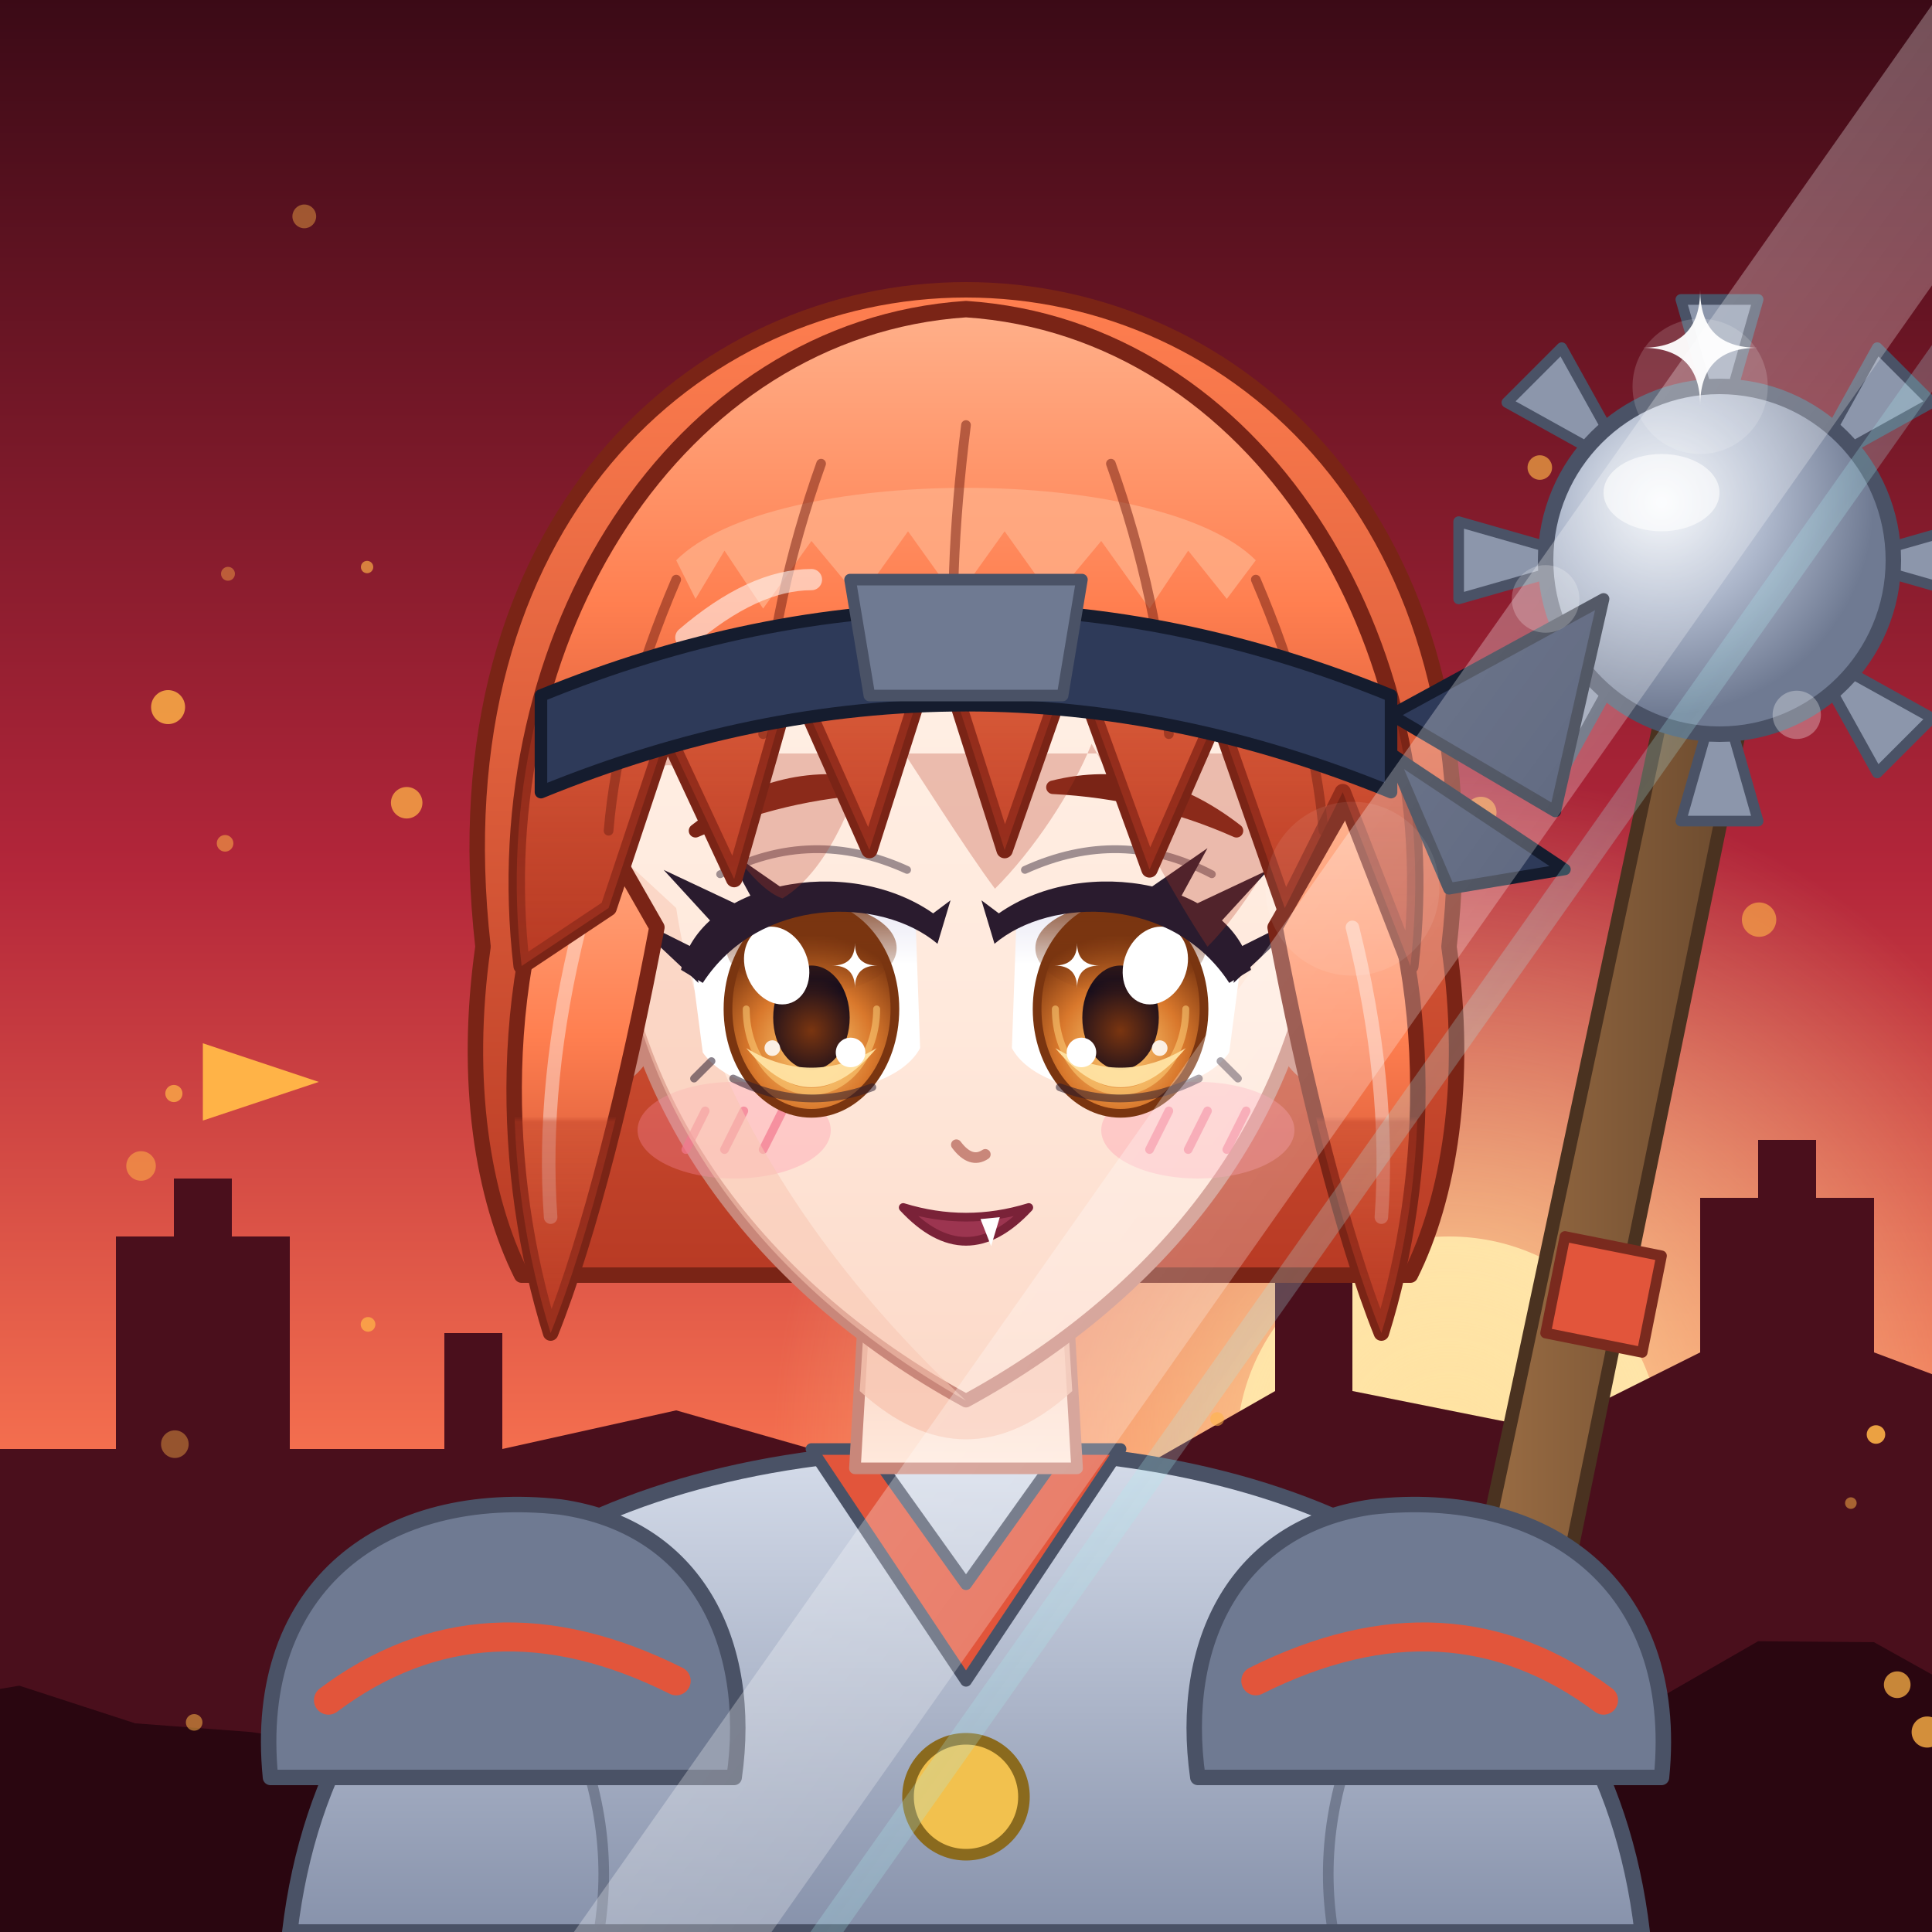
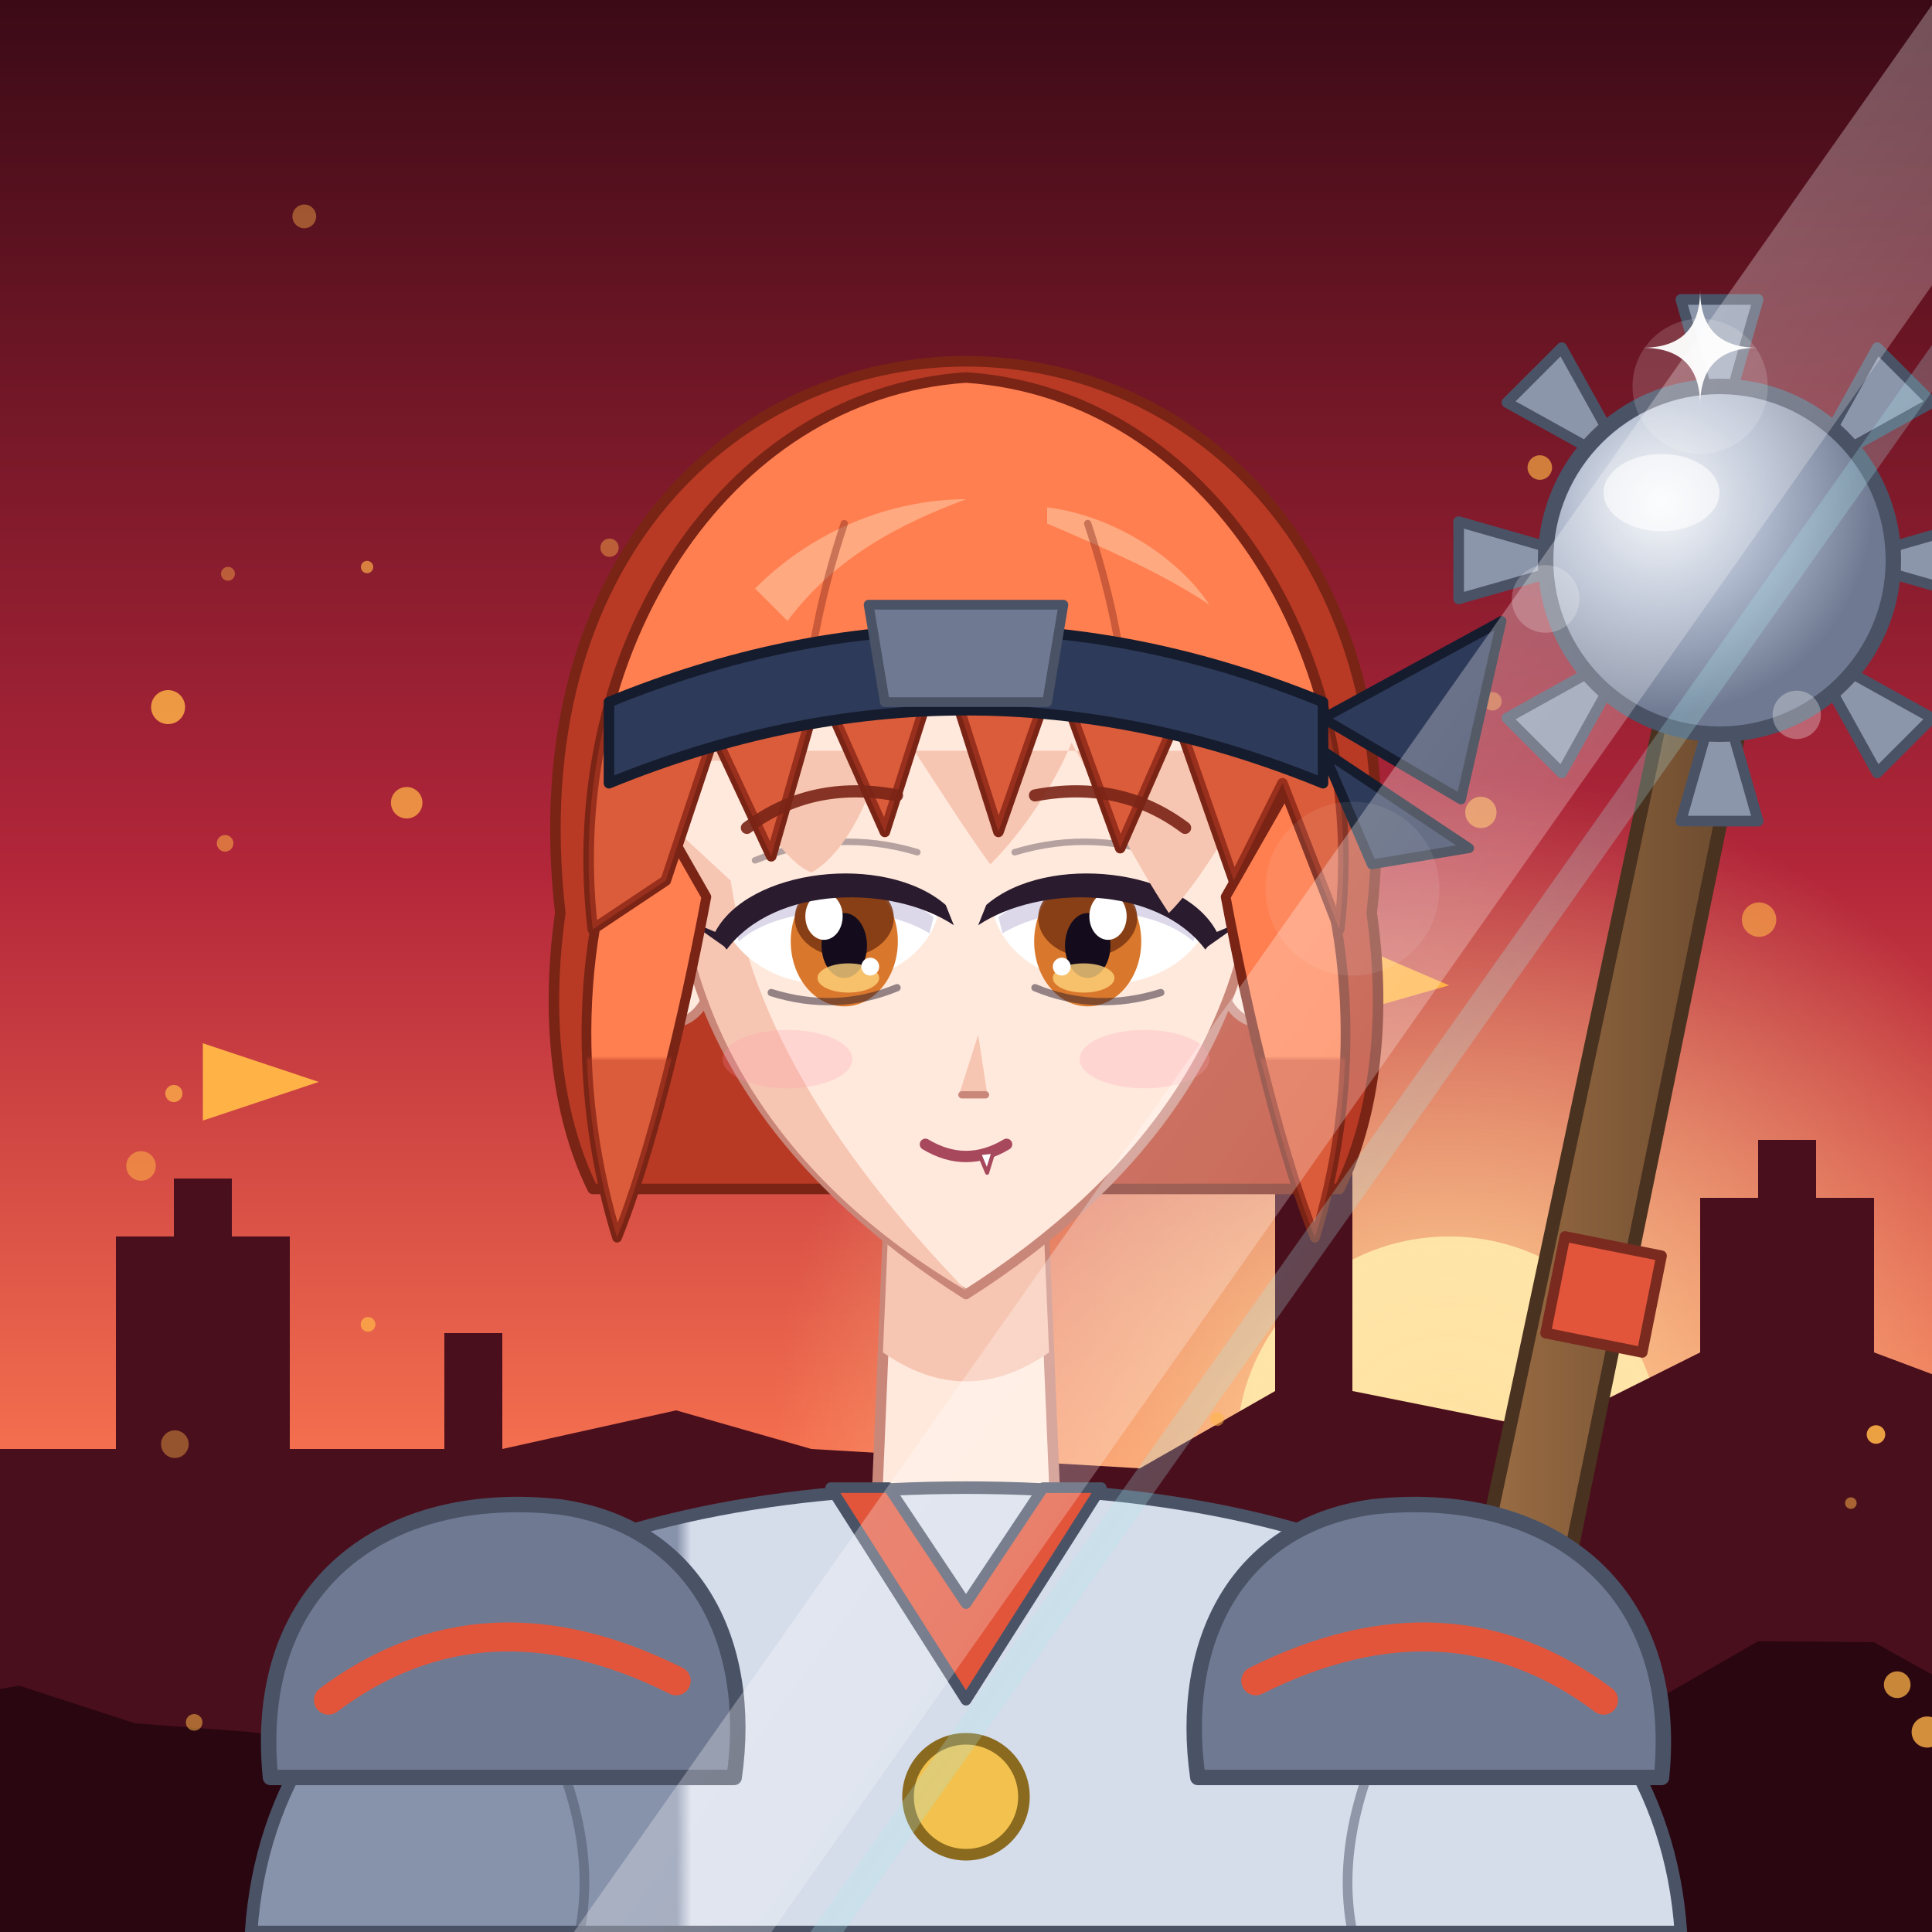
<svg xmlns="http://www.w3.org/2000/svg" viewBox="0 0 200 200" width="200" height="200">
  <defs>
    <linearGradient id="hair" x1="0" y1="0" x2="0" y2="1">
-       <stop offset="0" stop-color="#FFB08A" />
-       <stop offset="0.45" stop-color="#FF7F50" />
+       <stop offset="0" stop-color="#FF7F50" />
+       <stop offset="1" stop-color="#FF7F50" />
+     </linearGradient>
+     <linearGradient id="hairback" x1="0" y1="0" x2="0" y2="1">
+       <stop offset="0" stop-color="#B83A24" />
      <stop offset="1" stop-color="#B83A24" />
    </linearGradient>
-     <linearGradient id="hairback" x1="0" y1="0" x2="0" y2="1">
-       <stop offset="0" stop-color="#FF7F50" />
-       <stop offset="1" stop-color="#B83A24" />
+     <linearGradient id="outfit" x1="0" y1="0" x2="1" y2="0">
+       <stop offset="0" stop-color="#8792AB" />
+       <stop offset="0.3" stop-color="#8792AB" />
+       <stop offset="0.31" stop-color="#D5DCEA" />
+       <stop offset="1" stop-color="#D5DCEA" />
    </linearGradient>
    <linearGradient id="cel" x1="0" y1="0" x2="0" y2="1">
      <stop offset="0" stop-color="#B83A24" stop-opacity="0" />
      <stop offset="0.6" stop-color="#B83A24" stop-opacity="0" />
-       <stop offset="0.61" stop-color="#B83A24" stop-opacity="0.4" />
-       <stop offset="1" stop-color="#B83A24" stop-opacity="0.55" />
+       <stop offset="0.61" stop-color="#B83A24" stop-opacity="0.5" />
+       <stop offset="1" stop-color="#B83A24" stop-opacity="0.5" />
    </linearGradient>
-     <linearGradient id="outfit" x1="0" y1="0" x2="0" y2="1">
-       <stop offset="0" stop-color="#D5DCEA" />
-       <stop offset="1" stop-color="#8792AB" />
-     </linearGradient>
-     <linearGradient id="skin" x1="0" y1="0" x2="0" y2="1">
-       <stop offset="0" stop-color="#FFF3EA" />
-       <stop offset="0.6" stop-color="#FFE9DC" />
-       <stop offset="1" stop-color="#FCD9C8" />
-     </linearGradient>
-     <linearGradient id="neck" x1="0" y1="0" x2="0" y2="1">
-       <stop offset="0" stop-color="#F7C6B2" />
-       <stop offset="1" stop-color="#FFE9DC" />
-     </linearGradient>
-     <linearGradient id="sclera" x1="0" y1="0" x2="0" y2="1">
-       <stop offset="0" stop-color="#E6E4F2" />
-       <stop offset="0.35" stop-color="#FFFFFF" />
-       <stop offset="1" stop-color="#FFFFFF" />
-     </linearGradient>
-     <radialGradient id="iris" gradientUnits="userSpaceOnUse" cx="84" cy="108" r="13" fx="84" fy="108">
-       <stop offset="0" stop-color="#FFD27A" stop-opacity="1" />
-       <stop offset="0.55" stop-color="#D9782C" stop-opacity="1" />
-       <stop offset="1" stop-color="#7A3510" stop-opacity="1" />
-     </radialGradient>
-     <radialGradient id="pupil" gradientUnits="userSpaceOnUse" cx="84" cy="106" r="6" fx="84" fy="106">
-       <stop offset="0" stop-color="#7A3510" stop-opacity="1" />
-       <stop offset="1" stop-color="#140C1C" stop-opacity="1" />
-     </radialGradient>
-     <linearGradient id="lid" x1="0" y1="0" x2="0" y2="1">
-       <stop offset="0" stop-color="#7A3510" stop-opacity="0.8" />
-       <stop offset="1" stop-color="#7A3510" stop-opacity="0.0" />
-     </linearGradient>
-     <radialGradient id="blush" gradientUnits="userSpaceOnUse" cx="0" cy="0" r="1" fx="0" fy="0">
-       <stop offset="0" stop-color="#FF7D9C" stop-opacity="0.55" />
-       <stop offset="1" stop-color="#FF7D9C" stop-opacity="0" />
-     </radialGradient>
    <linearGradient id="wood" x1="0" y1="0" x2="1" y2="0">
      <stop offset="0" stop-color="#A8774A" />
      <stop offset="1" stop-color="#6B4A2E" />
    </linearGradient>
    <radialGradient id="steel" gradientUnits="userSpaceOnUse" cx="172" cy="52" r="22" fx="172" fy="52">
      <stop offset="0" stop-color="#F4F7FB" stop-opacity="1" />
      <stop offset="0.5" stop-color="#AEB8CC" stop-opacity="1" />
      <stop offset="1" stop-color="#6F7A92" stop-opacity="1" />
    </radialGradient>
    <linearGradient id="bg" x1="0" y1="0" x2="0" y2="1">
      <stop offset="0" stop-color="#3A0A16" />
      <stop offset="0.45" stop-color="#B3263A" />
      <stop offset="0.8" stop-color="#FF7B52" />
      <stop offset="1" stop-color="#FFC07A" />
    </linearGradient>
    <radialGradient id="sun" gradientUnits="userSpaceOnUse" cx="150" cy="150" r="70" fx="150" fy="150">
      <stop offset="0" stop-color="#FFE2A0" stop-opacity="0.95" />
      <stop offset="1" stop-color="#FFE2A0" stop-opacity="0" />
    </radialGradient>
    <linearGradient id="beam" x1="0" y1="0" x2="1" y2="1">
      <stop offset="0" stop-color="#FFFFFF" stop-opacity="0" />
      <stop offset="0.4" stop-color="#FFFFFF" stop-opacity="0.32" />
      <stop offset="1" stop-color="#FFFFFF" stop-opacity="0" />
    </linearGradient>
    <linearGradient id="prism" x1="0" y1="0" x2="1" y2="1">
      <stop offset="0" stop-color="#FF9AD5" stop-opacity="0" />
      <stop offset="0.4" stop-color="#9AE7FF" stop-opacity="0.3" />
      <stop offset="1" stop-color="#FFF59A" stop-opacity="0" />
    </linearGradient>
  </defs>
  <rect x="0" y="0" width="200" height="200" fill="url(#bg)" />
  <circle cx="150" cy="150" r="22" fill="#FFE9B8" />
  <circle cx="150" cy="150" r="70" fill="url(#sun)" />
  <path d="M-10,210 L-10,150 L12,150 L12,128 L18,128 L18,122 L24,122 L24,128 L30,128 L30,150 L46,150 L46,138 L52,138 L52,150 L70,146 L84,150 L118,152 L132,144 L132,118 L136,112 L140,118 L140,144 L160,148 L176,140 L176,124 L182,124 L182,118 L188,118 L188,124 L194,124 L194,140 L210,146 L210,210 Z" fill="#4A0F1C" />
  <path d="M136,112 L136,96 L150,102 L136,106" fill="#FFB347" />
  <path d="M21,122 L21,108 L33,112 L21,116" fill="#FFB347" />
  <path d="M-10,210 L-10.0,176.5 L2.0,174.5 L14.0,178.4 L26.0,179.3 L38.0,181.1 L50.0,182.0 L62.0,181.9 L74.0,179.8 L86.0,180.0 L98.0,178.7 L110.0,167.3 L122.0,172.1 L134.0,163.4 L146.0,169.6 L158.0,166.3 L170.0,176.8 L182.0,169.9 L194.0,170.0 L206.0,176.7 L210,210 Z" fill="#2A0610" />
  <circle cx="90.5" cy="109.6" r="1.71" fill="#FFB347" opacity="0.66" />
  <circle cx="101.6" cy="114.0" r="0.82" fill="#FFB347" opacity="0.68" />
  <circle cx="126.0" cy="146.9" r="0.71" fill="#FFB347" opacity="0.57" />
  <circle cx="18.1" cy="149.5" r="1.43" fill="#FFB347" opacity="0.42" />
  <circle cx="196.4" cy="174.4" r="1.38" fill="#FFB347" opacity="0.74" />
  <circle cx="31.5" cy="22.4" r="1.23" fill="#FFB347" opacity="0.43" />
  <circle cx="38.0" cy="58.7" r="0.64" fill="#FFB347" opacity="0.66" />
  <circle cx="88.1" cy="154.8" r="1.22" fill="#FFB347" opacity="0.75" />
  <circle cx="100.0" cy="126.0" r="1.15" fill="#FFB347" opacity="0.55" />
  <circle cx="199.5" cy="179.3" r="1.61" fill="#FFB347" opacity="0.79" />
  <circle cx="63.1" cy="56.7" r="0.95" fill="#FFB347" opacity="0.44" />
  <circle cx="153.3" cy="84.1" r="1.62" fill="#FFB347" opacity="0.61" />
  <circle cx="191.6" cy="155.6" r="0.60" fill="#FFB347" opacity="0.52" />
  <circle cx="182.1" cy="95.2" r="1.78" fill="#FFB347" opacity="0.62" />
  <circle cx="14.6" cy="120.7" r="1.53" fill="#FFB347" opacity="0.55" />
  <circle cx="17.4" cy="73.2" r="1.76" fill="#FFB347" opacity="0.82" />
  <circle cx="23.6" cy="59.4" r="0.72" fill="#FFB347" opacity="0.43" />
  <circle cx="159.4" cy="48.4" r="1.27" fill="#FFB347" opacity="0.65" />
  <circle cx="38.1" cy="137.1" r="0.76" fill="#FFB347" opacity="0.75" />
  <circle cx="23.3" cy="87.3" r="0.86" fill="#FFB347" opacity="0.55" />
  <circle cx="194.2" cy="148.5" r="0.96" fill="#FFB347" opacity="0.89" />
  <circle cx="42.1" cy="83.1" r="1.63" fill="#FFB347" opacity="0.75" />
  <circle cx="20.1" cy="178.3" r="0.86" fill="#FFB347" opacity="0.54" />
  <circle cx="154.5" cy="72.6" r="0.96" fill="#FFB347" opacity="0.44" />
  <circle cx="18.0" cy="113.2" r="0.89" fill="#FFB347" opacity="0.73" />
  <circle cx="74.3" cy="92.5" r="1.75" fill="#FFB347" opacity="0.67" />
  <path d="M146,196 L172,74 L180,76 L155,198 Z" fill="url(#wood)" stroke="#4A3220" stroke-width="1.4" stroke-linejoin="round" stroke-linecap="round" />
  <path d="M191,58 L205,62 L205,54 Z" fill="#8C96AB" stroke="#4A5266" stroke-width="1.1" stroke-linejoin="round" stroke-linecap="round" />
  <path d="M165,58 L151,54 L151,62 Z" fill="#8C96AB" stroke="#4A5266" stroke-width="1.1" stroke-linejoin="round" stroke-linecap="round" />
  <path d="M178,71 L174,85 L182,85 Z" fill="#8C96AB" stroke="#4A5266" stroke-width="1.1" stroke-linejoin="round" stroke-linecap="round" />
  <path d="M178,45 L182,31 L174,31 Z" fill="#8C96AB" stroke="#4A5266" stroke-width="1.1" stroke-linejoin="round" stroke-linecap="round" />
  <path d="M187.23,67.23 L194.33,80.01 L200.01,74.33 Z" fill="#8C96AB" stroke="#4A5266" stroke-width="1.1" stroke-linejoin="round" stroke-linecap="round" />
  <path d="M168.77,48.77 L161.67,35.99 L155.99,41.67 Z" fill="#8C96AB" stroke="#4A5266" stroke-width="1.1" stroke-linejoin="round" stroke-linecap="round" />
  <path d="M187.23,48.77 L200.01,41.67 L194.33,35.99 Z" fill="#8C96AB" stroke="#4A5266" stroke-width="1.1" stroke-linejoin="round" stroke-linecap="round" />
  <path d="M168.77,67.23 L155.99,74.33 L161.67,80.01 Z" fill="#8C96AB" stroke="#4A5266" stroke-width="1.1" stroke-linejoin="round" stroke-linecap="round" />
  <circle cx="178" cy="58" r="18" fill="url(#steel)" stroke="#4A5266" stroke-width="1.6" />
  <ellipse cx="172" cy="51" rx="6" ry="4" fill="#FFFFFF" opacity="0.6" />
  <path d="M162,128 L172,130 L170,140 L160,138 Z" fill="#E2553B" stroke="#7A2A1E" stroke-width="1.1" stroke-linejoin="round" stroke-linecap="round" />
-   <path d="M50,98 C45,54 72,30 100,30 C128,30 155,54 150,98 C152,112 150,124 146,132 L54,132 C50,124 48,112 50,98 Z" fill="url(#hairback)" stroke="#7A2416" stroke-width="1.6" stroke-linejoin="round" stroke-linecap="round" />
-   <path d="M30,200 C34,166 62,150 100,150 C138,150 166,166 170,200 Z" fill="url(#outfit)" stroke="#4A5266" stroke-width="1.6" stroke-linejoin="round" stroke-linecap="round" />
-   <path d="M58,176 Q64,188 62,200" fill="none" stroke="#4A5266" stroke-width="1.1" stroke-linecap="round" stroke-linejoin="round" opacity="0.5" />
-   <path d="M142,176 Q136,188 138,200" fill="none" stroke="#4A5266" stroke-width="1.1" stroke-linecap="round" stroke-linejoin="round" opacity="0.5" />
-   <path d="M84,150 L100,174 L116,150 L110,150 L100,164 L90,150 Z" fill="#E2553B" stroke="#4A5266" stroke-width="1.2" stroke-linejoin="round" stroke-linecap="round" />
+   <g transform="matrix(0.84 0 0 0.84 16 12.2)">
+     <path d="M50,98 C45,54 72,30 100,30 C128,30 155,54 150,98 C152,112 150,124 146,132 L54,132 C50,124 48,112 50,98 Z" fill="url(#hairback)" stroke="#7A2416" stroke-width="1.3" stroke-linejoin="round" stroke-linecap="round" />
+   </g>
+   <path d="M92,126 L108,126 L109.5,162 L90.5,162 Z" fill="#FFE9DC" stroke="#C9877A" stroke-width="1.1" stroke-linejoin="round" stroke-linecap="round" />
+   <path d="M92,126 L108,126 L108.6,140 Q100,146 91.4,140 Z" fill="#F7C6B2" />
+   <path d="M26,200 C28,170 58,154 100,154 C142,154 172,170 174,200 Z" fill="url(#outfit)" stroke="#4A5266" stroke-width="1.3" stroke-linejoin="round" stroke-linecap="round" />
+   <path d="M56,178 Q62,190 60,200" fill="none" stroke="#4A5266" stroke-width="1.0" stroke-linecap="round" stroke-linejoin="round" opacity="0.5" />
+   <path d="M144,178 Q138,190 140,200" fill="none" stroke="#4A5266" stroke-width="1.0" stroke-linecap="round" stroke-linejoin="round" opacity="0.5" />
+   <path d="M86,154 L100,176 L114,154 L108,154 L100,166 L92,154 Z" fill="#E2553B" stroke="#4A5266" stroke-width="1.1" stroke-linejoin="round" stroke-linecap="round" />
  <path d="M28,184 C26,164 40,154 58,156 C72,158 78,170 76,184 Z" fill="url(#steel)" stroke="#4A5266" stroke-width="1.6" stroke-linejoin="round" stroke-linecap="round" />
  <path d="M172,184 C174,164 160,154 142,156 C128,158 122,170 124,184 Z" fill="url(#steel)" stroke="#4A5266" stroke-width="1.6" stroke-linejoin="round" stroke-linecap="round" />
  <path d="M34,176 Q50,164 70,174" fill="none" stroke="#E2553B" stroke-width="3" stroke-linecap="round" stroke-linejoin="round" />
  <path d="M166,176 Q150,164 130,174" fill="none" stroke="#E2553B" stroke-width="3" stroke-linecap="round" stroke-linejoin="round" />
  <circle cx="100" cy="186" r="6" fill="#F2C14E" stroke="#8A6A1E" stroke-width="1.2" />
-   <ellipse cx="62.5" cy="104" rx="5.5" ry="8" fill="#FBD4C3" stroke="#C9877A" stroke-width="1.2" />
-   <ellipse cx="137.5" cy="104" rx="5.5" ry="8" fill="#FBD4C3" stroke="#C9877A" stroke-width="1.2" />
-   <path d="M90,126 L110,126 L111.5,152 L88.5,152 Z" fill="url(#neck)" stroke="#C9877A" stroke-width="1.2" stroke-linejoin="round" stroke-linecap="round" />
-   <path d="M89.5,136 Q100,150 110.5,136 L111,144 Q100,154 89,144 Z" fill="#F7C6B2" opacity="0.8" />
-   <path d="M63,88 C63,58 80,44 100,44 C120,44 137,58 137,88 C137,113 122,133 100,145 C78,133 63,113 63,88 Z" fill="url(#skin)" stroke="#C9877A" stroke-width="1.4" stroke-linejoin="round" stroke-linecap="round" />
-   <ellipse cx="76" cy="117" rx="10" ry="5" fill="#FF8FA8" opacity="0.32" />
-   <path d="M71,119 L73,115" fill="none" stroke="#F2788F" stroke-width="0.9" stroke-linecap="round" stroke-linejoin="round" opacity="0.7" />
-   <path d="M75,119 L77,115" fill="none" stroke="#F2788F" stroke-width="0.9" stroke-linecap="round" stroke-linejoin="round" opacity="0.7" />
-   <path d="M79,119 L81,115" fill="none" stroke="#F2788F" stroke-width="0.9" stroke-linecap="round" stroke-linejoin="round" opacity="0.7" />
-   <ellipse cx="124" cy="117" rx="10" ry="5" fill="#FF8FA8" opacity="0.32" />
-   <path d="M119,119 L121,115" fill="none" stroke="#F2788F" stroke-width="0.9" stroke-linecap="round" stroke-linejoin="round" opacity="0.7" />
-   <path d="M123,119 L125,115" fill="none" stroke="#F2788F" stroke-width="0.9" stroke-linecap="round" stroke-linejoin="round" opacity="0.7" />
-   <path d="M127,119 L129,115" fill="none" stroke="#F2788F" stroke-width="0.9" stroke-linecap="round" stroke-linejoin="round" opacity="0.7" />
-   <path d="M63.5,88 C63.5,112 77,132 100,145 C86,132 73,114 70,94 Z" fill="#F7C6B2" opacity="0.55" />
-   <g transform="matrix(0.9 0 0 0.9 8.4 11.3)">
-     <path d="M70,97 C72,90 90,88 96,94 L96.5,108 C93,114.5 76,115 71.5,108.5 Z" fill="url(#sclera)" />
-     <ellipse cx="84" cy="103.5" rx="9.6" ry="12" fill="url(#iris)" stroke="#7A3510" stroke-width="1" />
-     <path d="M76.5,103.5 A7.5 9.5 0 0 0 91.5,103.5" fill="none" stroke="#FFD27A" stroke-width="0.8" stroke-linecap="round" stroke-linejoin="round" opacity="0.55" />
-     <ellipse cx="84" cy="104.5" rx="4.4" ry="6" fill="url(#pupil)" />
-     <ellipse cx="84" cy="96.5" rx="9.8" ry="5.2" fill="url(#lid)" />
-     <path d="M76.5,108 Q84,117 91.5,108 Q84,112.5 76.5,108 Z" fill="#FFE3A3" opacity="0.95" />
-     <ellipse cx="80" cy="98.5" rx="3.6" ry="4.6" fill="#FFFFFF" transform="rotate(-22 80 98.5)" />
-     <circle cx="88.5" cy="108.5" r="1.7" fill="#FFFFFF" />
-     <circle cx="79.5" cy="108" r="0.9" fill="#FFFFFF" opacity="0.85" />
-     <path d="M89,95.9 Q89,98.5 91.6,98.5 Q89,98.5 89,101.1 Q89,98.5 86.4,98.5 Q89,98.5 89,95.9 Z" fill="#FFFFFF" opacity="1.0" />
-     <path d="M69,99 C71,89 88,85.5 98,92.5 L100,91 L98.5,96 C92,90.5 78,90.5 71.5,100.5 Z" fill="#2A1B2E" />
-     <path d="M70.5,96.5 L62.5,92.5 L71,100.5 Z" fill="#2A1B2E" />
-     <path d="M72.5,93.5 L67,87.5 L75.5,91.5 Z" fill="#2A1B2E" />
-     <path d="M77,90.5 L74,85 L80.5,89.5 Z" fill="#2A1B2E" />
-     <path d="M73.5,88 Q84,82.5 95,87.5" fill="none" stroke="#2A1B2E" stroke-width="0.9" stroke-linecap="round" stroke-linejoin="round" opacity="0.45" />
-     <path d="M75,111.5 Q83,115.5 91,112.5" fill="none" stroke="#2A1B2E" stroke-width="0.9" stroke-linecap="round" stroke-linejoin="round" opacity="0.55" />
-     <path d="M72.5,109.5 L70.5,111.5" fill="none" stroke="#2A1B2E" stroke-width="0.9" stroke-linecap="round" stroke-linejoin="round" opacity="0.55" />
+   <g transform="matrix(0.84 0 0 0.84 16 12.2)">
+     <ellipse cx="64" cy="104" rx="5" ry="7.5" fill="#FFE9DC" stroke="#C9877A" stroke-width="1.1" />
+     <ellipse cx="136" cy="104" rx="5" ry="7.5" fill="#FFE9DC" stroke="#C9877A" stroke-width="1.1" />
+     <path d="M64,88 C64,58 81,46 100,46 C119,46 136,58 136,88 C136,112 122,131 100,145 C78,131 64,112 64,88 Z" fill="#FFE9DC" stroke="#C9877A" stroke-width="1.2" stroke-linejoin="round" stroke-linecap="round" />
+     <path d="M64.5,88 C64.5,111 77,131 100,144.5 C87,131 74,114 71,94 Z" fill="#F7C6B2" />
+     <ellipse cx="78" cy="116" rx="8" ry="3.6" fill="#FF8FA8" opacity="0.22" />
+     <ellipse cx="122" cy="116" rx="8" ry="3.6" fill="#FF8FA8" opacity="0.22" />
+     <path d="M71,101 C75,94 90,92.5 96.5,98.5 C93.5,108 77,110 71,101 Z" fill="#FFFFFF" />
+     <path d="M71.5,100 C76,94.5 90,93.5 96,98.5 L95.5,100.5 C89,96.5 77,97 72,101.5 Z" fill="#DCD8EA" />
+     <ellipse cx="85" cy="101.5" rx="6.6" ry="8" fill="#D9782C" />
+     <ellipse cx="85" cy="98.6" rx="6.1" ry="4.8" fill="#7A3510" opacity="0.85" />
+     <ellipse cx="85" cy="102" rx="2.8" ry="4" fill="#140C1C" />
+     <ellipse cx="85.5" cy="106" rx="3.8" ry="1.8" fill="#FFD27A" opacity="0.8" />
+     <ellipse cx="82.5" cy="98.4" rx="2.3" ry="2.9" fill="#FFFFFF" />
+     <circle cx="88.2" cy="104.6" r="1.1" fill="#FFFFFF" />
+     <path d="M69,100.5 C73,92.5 90,90.5 97.5,97 L98.5,99.5 C91,94.5 76.5,94.5 70.5,102.5 Z" fill="#2A1B2E" />
+     <path d="M69.5,100.5 L65.5,98.8 L70.6,102.4 Z" fill="#2A1B2E" />
+     <path d="M76,107.8 Q84,110.3 91.5,107.2" fill="none" stroke="#2A1B2E" stroke-width="0.9" stroke-linecap="round" stroke-linejoin="round" opacity="0.5" />
+     <path d="M74,91.5 Q84,87.5 94,90.5" fill="none" stroke="#2A1B2E" stroke-width="0.8" stroke-linecap="round" stroke-linejoin="round" opacity="0.35" />
+     <g transform="matrix(-1 0 0 1 200 0)">
+       <path d="M71,101 C75,94 90,92.5 96.5,98.5 C93.5,108 77,110 71,101 Z" fill="#FFFFFF" />
+       <path d="M71.5,100 C76,94.5 90,93.5 96,98.5 L95.5,100.5 C89,96.5 77,97 72,101.5 Z" fill="#DCD8EA" />
+       <ellipse cx="85" cy="101.5" rx="6.6" ry="8" fill="#D9782C" />
+       <ellipse cx="85" cy="98.6" rx="6.1" ry="4.8" fill="#7A3510" opacity="0.85" />
+       <ellipse cx="85" cy="102" rx="2.8" ry="4" fill="#140C1C" />
+       <ellipse cx="85.5" cy="106" rx="3.8" ry="1.8" fill="#FFD27A" opacity="0.8" />
+       <ellipse cx="82.5" cy="98.4" rx="2.3" ry="2.9" fill="#FFFFFF" />
+       <circle cx="88.2" cy="104.6" r="1.1" fill="#FFFFFF" />
+       <path d="M69,100.5 C73,92.5 90,90.5 97.5,97 L98.5,99.5 C91,94.5 76.5,94.5 70.5,102.5 Z" fill="#2A1B2E" />
+       <path d="M69.5,100.5 L65.5,98.8 L70.6,102.4 Z" fill="#2A1B2E" />
+       <path d="M76,107.8 Q84,110.3 91.5,107.2" fill="none" stroke="#2A1B2E" stroke-width="0.9" stroke-linecap="round" stroke-linejoin="round" opacity="0.5" />
+       <path d="M74,91.5 Q84,87.5 94,90.5" fill="none" stroke="#2A1B2E" stroke-width="0.8" stroke-linecap="round" stroke-linejoin="round" opacity="0.35" />
+     </g>
+     <path d="M101.5,113 L99.2,120.2 L102.6,120.2 Z" fill="#F7C6B2" />
+     <path d="M99.5,120.4 L102.4,120.4" fill="none" stroke="#C9877A" stroke-width="0.9" stroke-linecap="round" stroke-linejoin="round" />
+     <path d="M95,126.5 Q100,129.5 105,126.5" fill="none" stroke="#A8485C" stroke-width="1.4" stroke-linecap="round" stroke-linejoin="round" />
+     <path d="M101.6,127.6 L103.4,127.4 L102.6,130 Z" fill="#FFFFFF" stroke="#A8485C" stroke-width="0.5" stroke-linejoin="round" stroke-linecap="round" />
+     <path d="M63,84 C66,80 69,78 71,80 C74,86 78,92 81,93 C86,90 89,82 91,74 C95,80 100,88 103,92 C107,88 111,82 113,77 C117,84 121,92 125,98 C129,94 132,88 135,84 L137,78 L63,78 Z" fill="#F7C6B2" />
+     <path d="M60,82 C51,100 52,122 57,138 C61,128 65,112 68,96 Z" fill="#FF7F50" stroke="#7A2416" stroke-width="1.2" stroke-linejoin="round" stroke-linecap="round" />
+     <g transform="matrix(-1 0 0 1 200 0)">
+       <path d="M60,82 C51,100 52,122 57,138 C61,128 65,112 68,96 Z" fill="#FF7F50" stroke="#7A2416" stroke-width="1.2" stroke-linejoin="round" stroke-linecap="round" />
+     </g>
+     <path d="M60,82 C51,100 52,122 57,138 C61,128 65,112 68,96 Z" fill="url(#cel)" />
+     <g transform="matrix(-1 0 0 1 200 0)">
+       <path d="M60,82 C51,100 52,122 57,138 C61,128 65,112 68,96 Z" fill="url(#cel)" />
+     </g>
+     <path d="M54,100 C50,66 70,34 100,32 C130,34 150,66 146,100 L139,82 L133,94 L126,74 L119,90 L111,68 L104,88 L97,66 L90,88 L82,70 L76,91 L69,76 L63,94 Z" fill="#FF7F50" stroke="#7A2416" stroke-width="1.3" stroke-linejoin="round" stroke-linecap="round" />
+     <path d="M54,100 C50,66 70,34 100,32 C130,34 150,66 146,100 L139,82 L133,94 L126,74 L119,90 L111,68 L104,88 L97,66 L90,88 L82,70 L76,91 L69,76 L63,94 Z" fill="url(#cel)" />
+     <path d="M74,58 C82,50 92,47 100,47 C92,50 84,54 78,62 Z" fill="#FFB08A" opacity="0.85" />
+     <path d="M110,48 C118,49 126,54 130,60 C124,56 117,53 110,50 Z" fill="#FFB08A" opacity="0.85" />
+     <path d="M85,50 Q81,62 80,74" fill="none" stroke="#7A2416" stroke-width="0.9" stroke-linecap="round" stroke-linejoin="round" opacity="0.4" />
+     <path d="M115,50 Q119,62 120,74" fill="none" stroke="#7A2416" stroke-width="0.9" stroke-linecap="round" stroke-linejoin="round" opacity="0.4" />
+     <path d="M73,87.5 Q81,81.5 91.5,83.5" fill="none" stroke="#7A2416" stroke-width="1.5" stroke-linecap="round" stroke-linejoin="round" opacity="0.9" />
+     <g transform="matrix(-1 0 0 1 200 0)">
+       <path d="M73,87.5 Q81,81.5 91.5,83.5" fill="none" stroke="#7A2416" stroke-width="1.5" stroke-linecap="round" stroke-linejoin="round" opacity="0.9" />
+     </g>
+     <path d="M56,72 Q100,54 144,72 L144,82 Q100,64 56,82 Z" fill="#2E3A59" stroke="#151C2E" stroke-width="1.3" stroke-linejoin="round" stroke-linecap="round" />
+     <path d="M88,60 L112,60 L110,72 L90,72 Z" fill="url(#steel)" stroke="#4A5266" stroke-width="1.2" stroke-linejoin="round" stroke-linecap="round" />
+     <path d="M144,74 L166,62 L161,84 Z" fill="#2E3A59" stroke="#151C2E" stroke-width="1.2" stroke-linejoin="round" stroke-linecap="round" />
+     <path d="M144,78 L162,90 L150,92 Z" fill="#2E3A59" stroke="#151C2E" stroke-width="1.2" stroke-linejoin="round" stroke-linecap="round" />
  </g>
-   <g transform="matrix(-1 0 0 1 200 0)">
-     <g transform="matrix(0.9 0 0 0.9 8.4 11.3)">
-       <path d="M70,97 C72,90 90,88 96,94 L96.5,108 C93,114.5 76,115 71.5,108.5 Z" fill="url(#sclera)" />
-       <ellipse cx="84" cy="103.5" rx="9.6" ry="12" fill="url(#iris)" stroke="#7A3510" stroke-width="1" />
-       <path d="M76.5,103.5 A7.5 9.5 0 0 0 91.5,103.5" fill="none" stroke="#FFD27A" stroke-width="0.8" stroke-linecap="round" stroke-linejoin="round" opacity="0.55" />
-       <ellipse cx="84" cy="104.5" rx="4.4" ry="6" fill="url(#pupil)" />
-       <ellipse cx="84" cy="96.5" rx="9.8" ry="5.2" fill="url(#lid)" />
-       <path d="M76.5,108 Q84,117 91.5,108 Q84,112.5 76.5,108 Z" fill="#FFE3A3" opacity="0.95" />
-       <ellipse cx="80" cy="98.5" rx="3.6" ry="4.6" fill="#FFFFFF" transform="rotate(-22 80 98.5)" />
-       <circle cx="88.5" cy="108.5" r="1.7" fill="#FFFFFF" />
-       <circle cx="79.5" cy="108" r="0.9" fill="#FFFFFF" opacity="0.85" />
-       <path d="M89,95.9 Q89,98.5 91.6,98.5 Q89,98.5 89,101.1 Q89,98.5 86.4,98.5 Q89,98.5 89,95.9 Z" fill="#FFFFFF" opacity="1.0" />
-       <path d="M69,99 C71,89 88,85.5 98,92.5 L100,91 L98.5,96 C92,90.5 78,90.5 71.5,100.5 Z" fill="#2A1B2E" />
-       <path d="M70.5,96.5 L62.5,92.5 L71,100.5 Z" fill="#2A1B2E" />
-       <path d="M72.5,93.5 L67,87.5 L75.5,91.5 Z" fill="#2A1B2E" />
-       <path d="M77,90.5 L74,85 L80.5,89.5 Z" fill="#2A1B2E" />
-       <path d="M73.5,88 Q84,82.5 95,87.5" fill="none" stroke="#2A1B2E" stroke-width="0.9" stroke-linecap="round" stroke-linejoin="round" opacity="0.45" />
-       <path d="M75,111.5 Q83,115.5 91,112.5" fill="none" stroke="#2A1B2E" stroke-width="0.9" stroke-linecap="round" stroke-linejoin="round" opacity="0.55" />
-       <path d="M72.5,109.5 L70.5,111.5" fill="none" stroke="#2A1B2E" stroke-width="0.9" stroke-linecap="round" stroke-linejoin="round" opacity="0.55" />
-     </g>
-   </g>
-   <path d="M72,86 Q81,79 91,81.5 Q81,82 72,86 Z" fill="#7A2416" stroke="#7A2416" stroke-width="1.4" stroke-linejoin="round" stroke-linecap="round" />
-   <g transform="matrix(-1 0 0 1 200 0)">
-     <path d="M72,86 Q81,79 91,81.5 Q81,82 72,86 Z" fill="#7A2416" stroke="#7A2416" stroke-width="1.4" stroke-linejoin="round" stroke-linecap="round" />
-   </g>
-   <path d="M99,118.5 Q100.5,120.5 102,119.5" fill="none" stroke="#C9877A" stroke-width="1.1" stroke-linecap="round" stroke-linejoin="round" />
-   <path d="M93.5,125 Q100,132 106.5,125 Q100,127 93.5,125 Z" fill="#9C3550" stroke="#7A2238" stroke-width="0.9" stroke-linejoin="round" stroke-linecap="round" />
-   <path d="M101.5,126.2 L103.5,126 L102.6,129 Z" fill="#FFFFFF" />
-   <path d="M63,84 C66,80 69,78 71,80 C74,86 78,92 81,93 C86,90 89,82 91,74 C95,80 100,88 103,92 C107,88 111,82 113,77 C117,84 121,92 125,98 C129,94 132,88 135,84 L137,78 L63,78 Z" fill="#B83A24" opacity="0.28" />
-   <path d="M60,82 C51,100 52,122 57,138 C61,128 65,112 68,96 Z" fill="url(#hair)" stroke="#7A2416" stroke-width="1.6" stroke-linejoin="round" stroke-linecap="round" />
-   <g transform="matrix(-1 0 0 1 200 0)">
-     <path d="M60,82 C51,100 52,122 57,138 C61,128 65,112 68,96 Z" fill="url(#hair)" stroke="#7A2416" stroke-width="1.6" stroke-linejoin="round" stroke-linecap="round" />
-   </g>
-   <path d="M60,96 Q56,112 57,126" fill="none" stroke="#FFFFFF" stroke-width="1.4" stroke-linecap="round" stroke-linejoin="round" opacity="0.4" />
-   <path d="M140,96 Q144,112 143,126" fill="none" stroke="#FFFFFF" stroke-width="1.4" stroke-linecap="round" stroke-linejoin="round" opacity="0.4" />
-   <path d="M54,100 C50,66 70,34 100,32 C130,34 150,66 146,100 L139,82 L133,94 L126,74 L119,90 L111,68 L104,88 L97,66 L90,88 L82,70 L76,91 L69,76 L63,94 Z" fill="url(#hair)" stroke="#7A2416" stroke-width="1.7" stroke-linejoin="round" stroke-linecap="round" />
-   <path d="M54,100 C50,66 70,34 100,32 C130,34 150,66 146,100 L139,82 L133,94 L126,74 L119,90 L111,68 L104,88 L97,66 L90,88 L82,70 L76,91 L69,76 L63,94 Z" fill="url(#cel)" />
-   <path d="M60,82 C51,100 52,122 57,138 C61,128 65,112 68,96 Z" fill="url(#cel)" />
-   <g transform="matrix(-1 0 0 1 200 0)">
-     <path d="M60,82 C51,100 52,122 57,138 C61,128 65,112 68,96 Z" fill="url(#cel)" />
-   </g>
-   <path d="M70,58 C80,48 120,48 130,58 L127,62 L123,57 L119,63 L114,56 L109,62 L104,55 L99,62 L94,55 L89,62 L84,56 L79,63 L75,57 L72,62 Z" fill="#FFB08A" opacity="0.75" />
-   <path d="M85,48 Q80,62 79,76" fill="none" stroke="#7A2416" stroke-width="1.0" stroke-linecap="round" stroke-linejoin="round" opacity="0.55" />
-   <path d="M100,44 Q98,60 99,72" fill="none" stroke="#7A2416" stroke-width="1.0" stroke-linecap="round" stroke-linejoin="round" opacity="0.55" />
-   <path d="M115,48 Q120,62 121,76" fill="none" stroke="#7A2416" stroke-width="1.0" stroke-linecap="round" stroke-linejoin="round" opacity="0.55" />
-   <path d="M70,60 Q64,74 63,86" fill="none" stroke="#7A2416" stroke-width="1.0" stroke-linecap="round" stroke-linejoin="round" opacity="0.55" />
-   <path d="M130,60 Q136,74 137,86" fill="none" stroke="#7A2416" stroke-width="1.0" stroke-linecap="round" stroke-linejoin="round" opacity="0.55" />
-   <path d="M71,66 Q78,60 84,60" fill="none" stroke="#FFFFFF" stroke-width="2.2" stroke-linecap="round" stroke-linejoin="round" opacity="0.55" />
-   <path d="M56,72 Q100,54 144,72 L144,82 Q100,64 56,82 Z" fill="#2E3A59" stroke="#151C2E" stroke-width="1.3" stroke-linejoin="round" stroke-linecap="round" />
-   <path d="M88,60 L112,60 L110,72 L90,72 Z" fill="url(#steel)" stroke="#4A5266" stroke-width="1.2" stroke-linejoin="round" stroke-linecap="round" />
-   <path d="M144,74 L166,62 L161,84 Z" fill="#2E3A59" stroke="#151C2E" stroke-width="1.2" stroke-linejoin="round" stroke-linecap="round" />
-   <path d="M144,78 L162,90 L150,92 Z" fill="#2E3A59" stroke="#151C2E" stroke-width="1.2" stroke-linejoin="round" stroke-linecap="round" />
  <path d="M206.0,-8.0 L218.0,4.0 L70.0,214.0 L58.0,202.0 Z" fill="url(#beam)" />
  <path d="M221.0,6.0 L223.0,8.0 L76.0,216.0 L74.0,214.0 Z" fill="url(#prism)" />
  <circle cx="176.0" cy="40.0" r="7" fill="#FFFFFF" opacity="0.16" />
  <circle cx="160.0" cy="62.0" r="3.5" fill="#FFFFFF" opacity="0.22" />
  <circle cx="140.0" cy="92.0" r="9" fill="#FFFFFF" opacity="0.08" />
  <circle cx="186.0" cy="74.0" r="2.5" fill="#FFFFFF" opacity="0.3" />
  <path d="M176.0,30.0 Q176.0,36.0 182.0,36.0 Q176.0,36.0 176.0,42.0 Q176.0,36.0 170.0,36.0 Q176.0,36.0 176.0,30.0 Z" fill="#FFFFFF" opacity="0.95" />
</svg>
